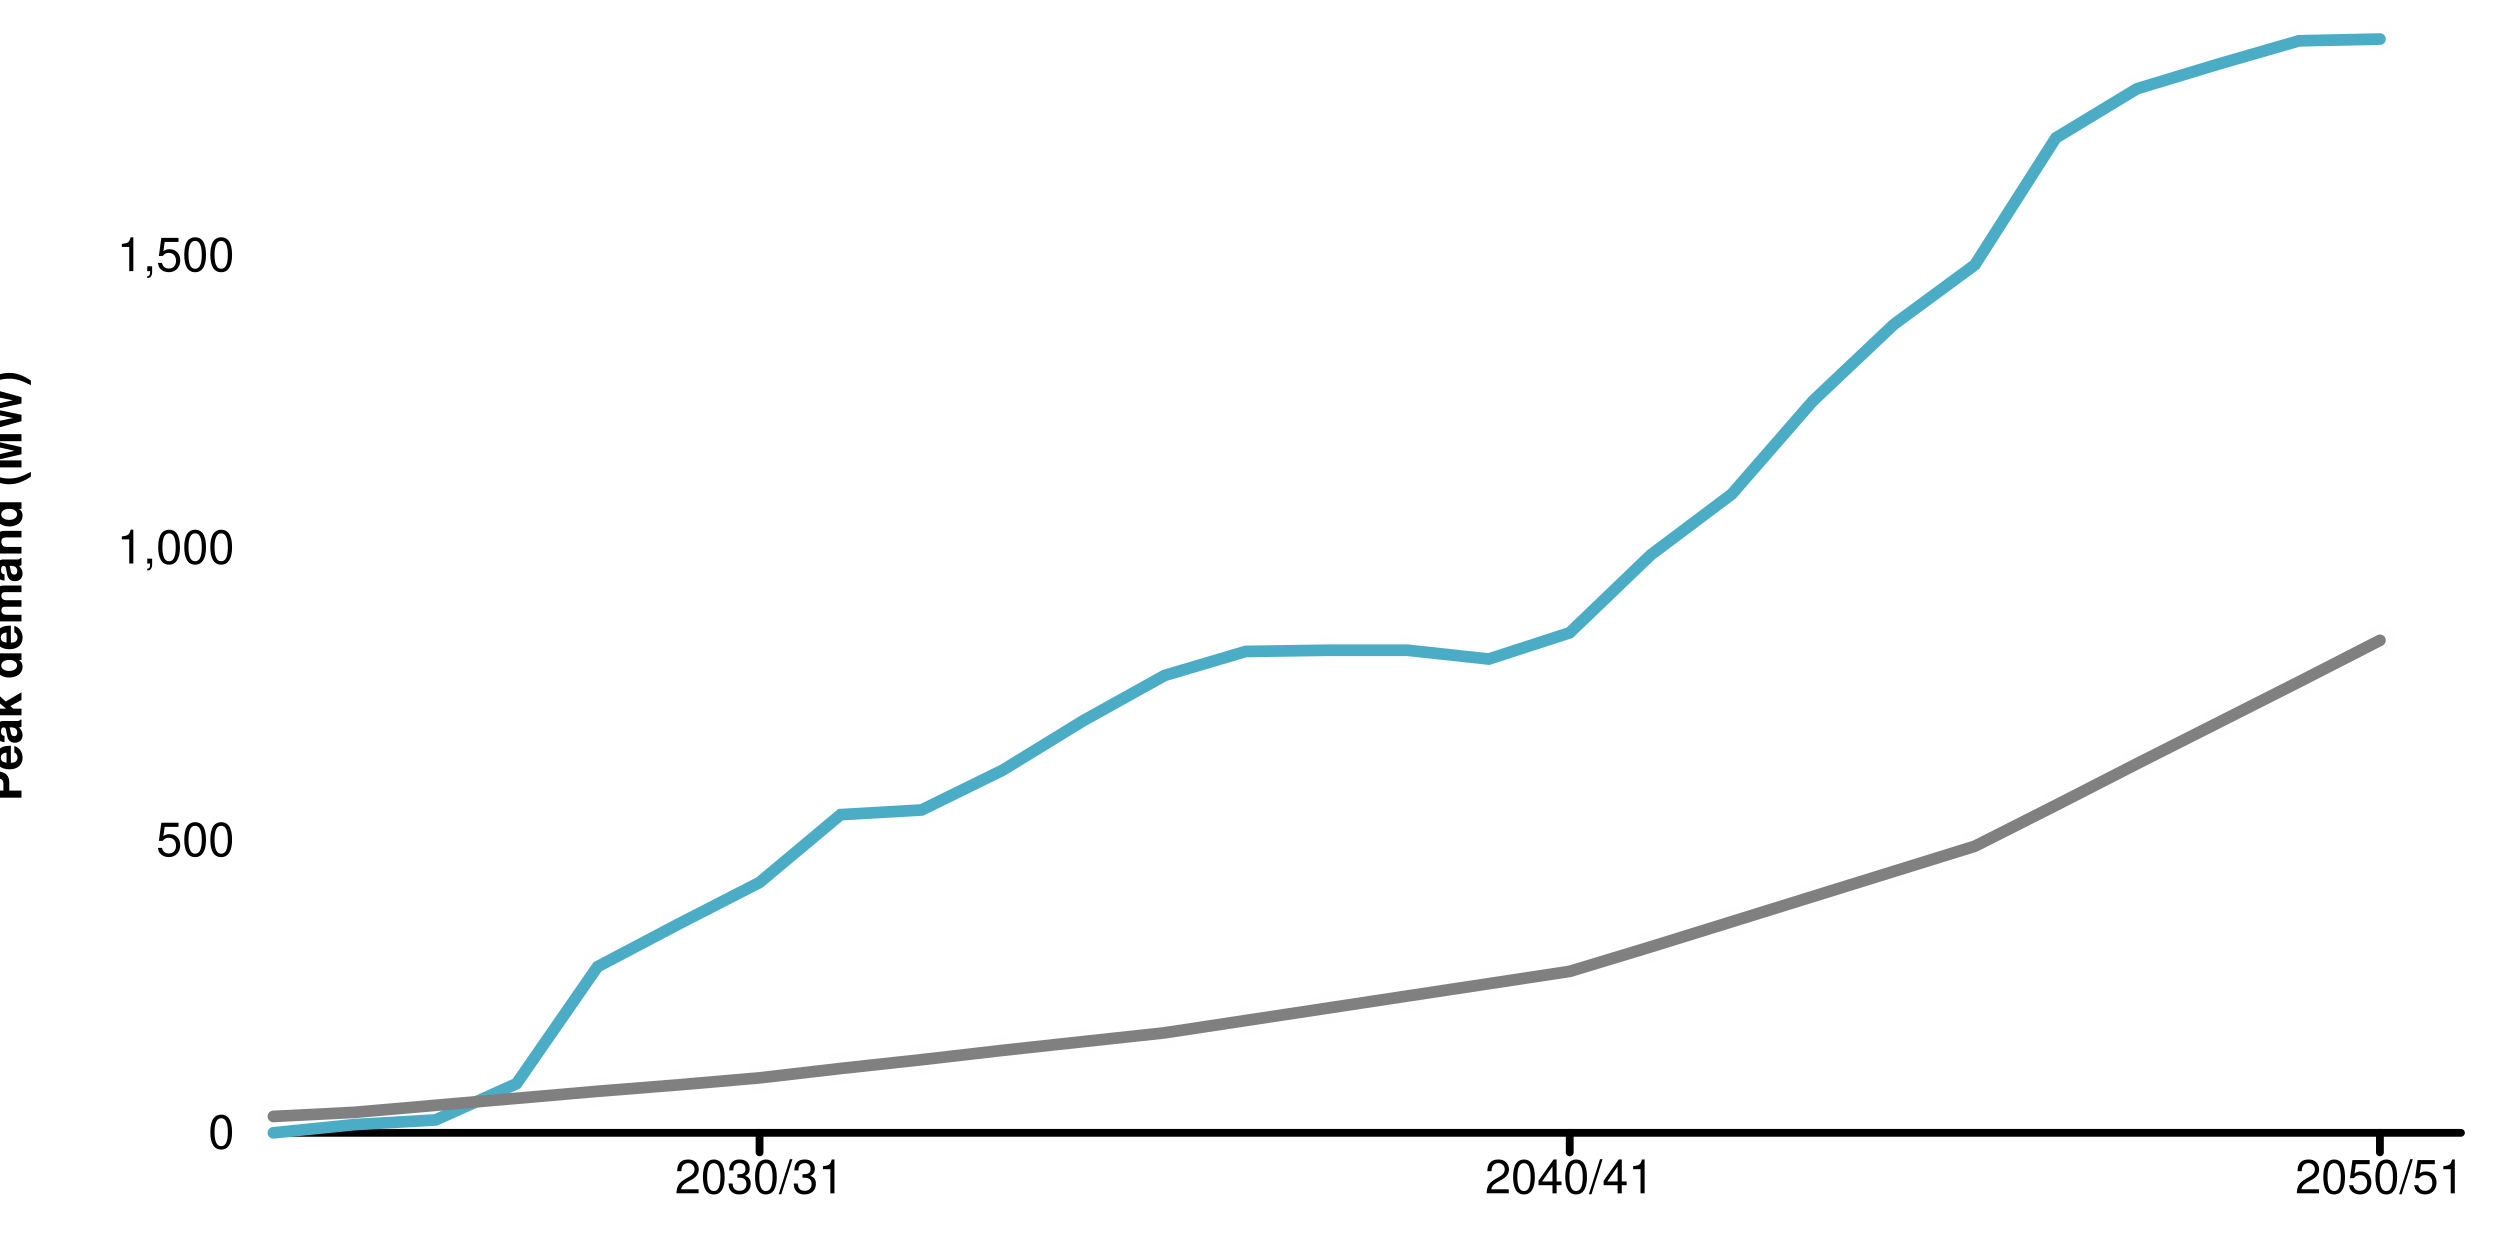
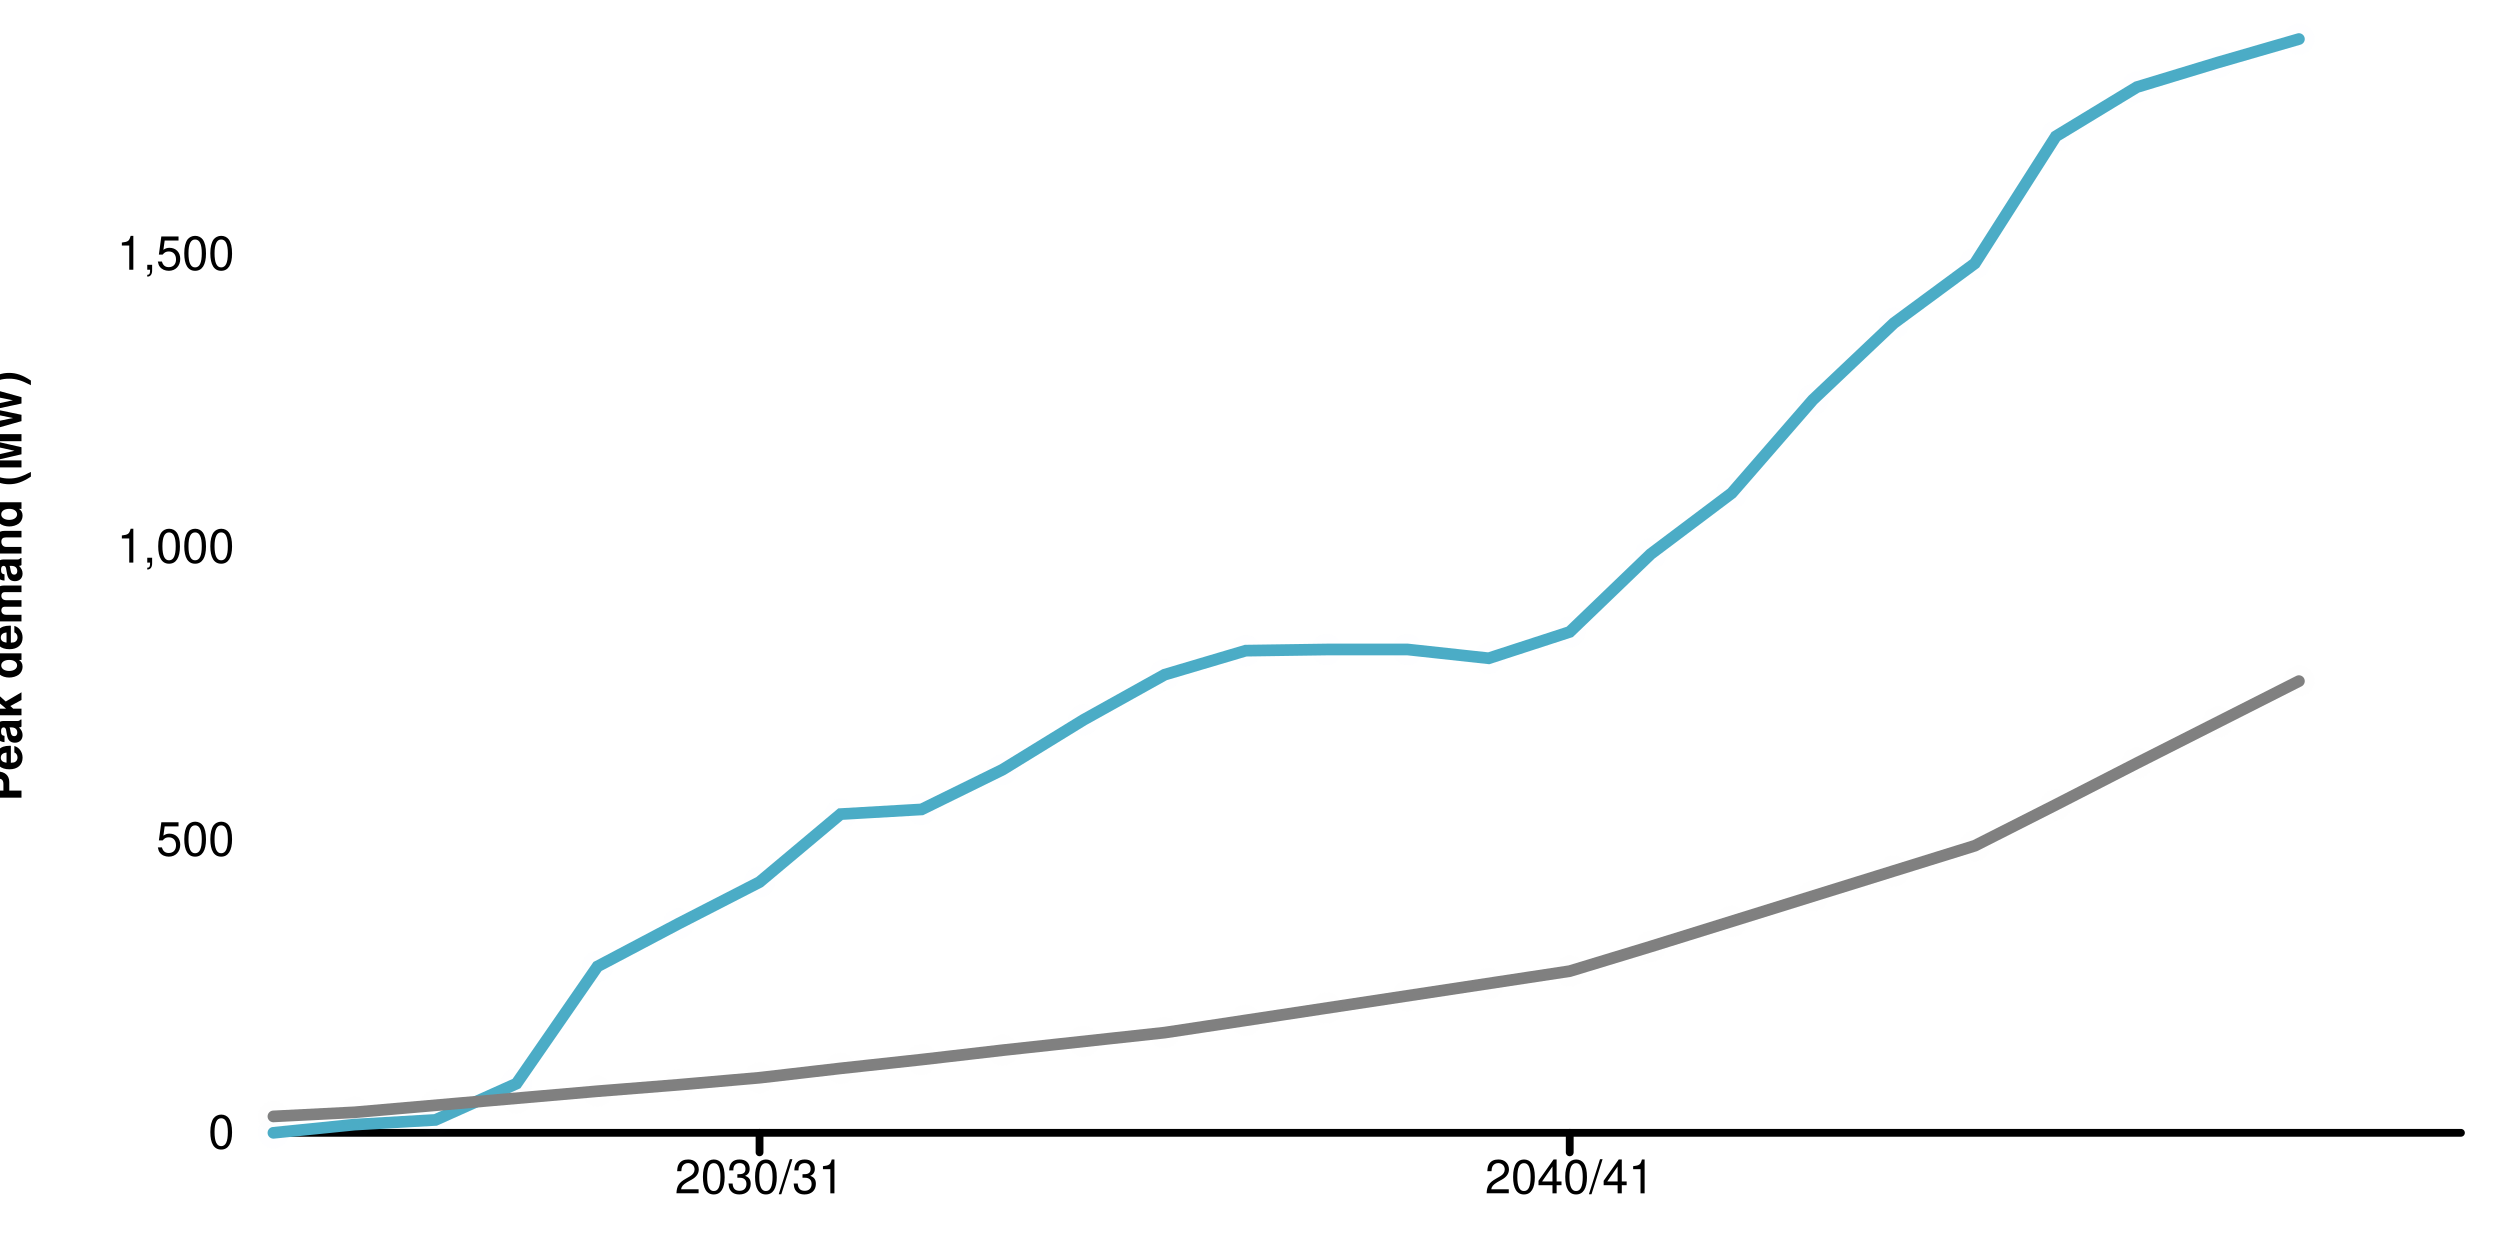
<svg xmlns="http://www.w3.org/2000/svg" width="640" height="320" viewBox="0 0 640 320" preserveAspectRatio="xMinYMin meet" overflow="visible" class="oi-chart-main" data-type="line-chart">
  <defs>
    <style>
	.series path.line { fill-opacity: 0; }
	.series path.line.dotted { stroke-dasharray: 12 20 }
	.series:hover path.line, .series.on path.line { stroke-width: 5; }
	.series .marker { opacity:0.01; }
	.series:hover .marker, .series.active .marker, .series .marker.selected { opacity:1!important; }
	.series .marker:hover, .series .marker.on { r: 6px!important; fill: black; }
	.grid { font-family: "Helvetica Neue",Helvetica,Arial,"Lucida Grande",sans-serif; }
	.grid line { stroke: rgb(0,0,0); stroke-width: 2; stroke-linecap: round; }
	.grid.grid-x text { text-anchor: middle; dominant-baseline: hanging; transform: translateY(10px); }
	.grid.grid-y text { text-anchor: end; dominant-baseline: middle; transform: translateX(-10px); }
	</style>
  </defs>
  <g class="grid grid-y">
    <line x1="70" y1="290" x2="630" y2="290" data-left="70" />
    <text x="70" y="290" text-anchor="end">0</text>
-     <text x="70" y="215.134" text-anchor="end">500</text>
-     <text x="70" y="140.267" text-anchor="end">1,000</text>
-     <text x="70" y="65.401" text-anchor="end">1,500</text>
+     <text x="70" y="215.013" text-anchor="end">500</text>
+     <text x="70" y="140.027" text-anchor="end">1,000</text>
+     <text x="70" y="65.04" text-anchor="end">1,500</text>
    <text style="text-anchor:middle;dominant-baseline:hanging;font-weight:bold;transform: translateY(150px) rotate(-90deg);">Peak demand (MW)</text>
  </g>
  <g class="grid grid-x">
    <line class="tick" x1="194.444" y1="290" x2="194.444" y2="295" />
    <text x="194.444" y="290" text-anchor="middle">2030/31</text>
    <line class="tick" x1="401.852" y1="290" x2="401.852" y2="295" />
    <text x="401.852" y="290" text-anchor="middle">2040/41</text>
-     <line class="tick" x1="609.259" y1="290" x2="609.259" y2="295" />
-     <text x="609.259" y="290" text-anchor="middle">2050/51</text>
    <text style="text-anchor:middle;dominant-baseline:hanging;font-weight:bold;transform: translateY(150px) rotate(-90deg);" />
  </g>
  <g class="data-layer" role="table">
    <g data-scenario="electrolysers" class="series series-1" tabindex="0" role="row" aria-label="Series: Electrolysers" data-series="1">
-       <path d="M 70.00,290.00L 90.74,287.90L 111.48,286.71L 132.22,277.42L 152.96,247.48L 173.70,236.55L 194.44,225.91L 215.19,208.55L 235.93,207.35L 256.67,197.17L 277.41,184.44L 298.15,172.91L 318.89,166.77L 339.63,166.47L 360.37,166.47L 381.11,168.72L 401.85,161.98L 422.59,142.06L 443.33,126.49L 464.07,102.68L 484.81,83.07L 505.56,67.80L 526.30,35.30L 547.04,22.73L 567.78,16.44L 588.52,10.45L 609.26,10.00" id="Electrolysers" class="line" stroke="#4BACC6" stroke-width="3" stroke-linecap="round" />
+       <path d="M 70.00,290.00L 90.74,287.90L 111.48,286.70L 132.22,277.40L 152.96,247.41L 173.70,236.46L 194.44,225.81L 215.19,208.41L 235.93,207.21L 256.67,197.02L 277.41,184.27L 298.15,172.72L 318.89,166.57L 339.63,166.27L 360.37,166.27L 381.11,168.52L 401.85,161.77L 422.59,141.83L 443.33,126.23L 464.07,102.38L 484.81,82.74L 505.56,67.44L 526.30,34.90L 547.04,22.30L 567.78,16.00L 588.52,10.00" id="Electrolysers" class="line" stroke="#4BACC6" stroke-width="3" stroke-linecap="round" />
      <circle class="marker" cx="70.00" cy="290.00" data-y="0" data-x="2024/25" data-i="0" data-series="1" r="4" fill="#4BACC6" roll="cell" />
      <circle class="marker" cx="90.74" cy="287.90" data-y="14" data-x="2025/26" data-i="1" data-series="1" r="4" fill="#4BACC6" roll="cell" />
-       <circle class="marker" cx="111.48" cy="286.71" data-y="22" data-x="2026/27" data-i="2" data-series="1" r="4" fill="#4BACC6" roll="cell" />
-       <circle class="marker" cx="132.22" cy="277.42" data-y="84" data-x="2027/28" data-i="3" data-series="1" r="4" fill="#4BACC6" roll="cell" />
-       <circle class="marker" cx="152.96" cy="247.48" data-y="284" data-x="2028/29" data-i="4" data-series="1" r="4" fill="#4BACC6" roll="cell" />
-       <circle class="marker" cx="173.70" cy="236.55" data-y="357" data-x="2029/30" data-i="5" data-series="1" r="4" fill="#4BACC6" roll="cell" />
-       <circle class="marker" cx="194.44" cy="225.91" data-y="428" data-x="2030/31" data-i="6" data-series="1" r="4" fill="#4BACC6" roll="cell" />
-       <circle class="marker" cx="215.19" cy="208.55" data-y="544" data-x="2031/32" data-i="7" data-series="1" r="4" fill="#4BACC6" roll="cell" />
-       <circle class="marker" cx="235.93" cy="207.35" data-y="552" data-x="2032/33" data-i="8" data-series="1" r="4" fill="#4BACC6" roll="cell" />
-       <circle class="marker" cx="256.67" cy="197.17" data-y="620" data-x="2033/34" data-i="9" data-series="1" r="4" fill="#4BACC6" roll="cell" />
-       <circle class="marker" cx="277.41" cy="184.44" data-y="705" data-x="2034/35" data-i="10" data-series="1" r="4" fill="#4BACC6" roll="cell" />
-       <circle class="marker" cx="298.15" cy="172.91" data-y="782" data-x="2035/36" data-i="11" data-series="1" r="4" fill="#4BACC6" roll="cell" />
-       <circle class="marker" cx="318.89" cy="166.77" data-y="823" data-x="2036/37" data-i="12" data-series="1" r="4" fill="#4BACC6" roll="cell" />
-       <circle class="marker" cx="339.63" cy="166.47" data-y="825" data-x="2037/38" data-i="13" data-series="1" r="4" fill="#4BACC6" roll="cell" />
-       <circle class="marker" cx="360.37" cy="166.47" data-y="825" data-x="2038/39" data-i="14" data-series="1" r="4" fill="#4BACC6" roll="cell" />
-       <circle class="marker" cx="381.11" cy="168.72" data-y="810" data-x="2039/40" data-i="15" data-series="1" r="4" fill="#4BACC6" roll="cell" />
-       <circle class="marker" cx="401.85" cy="161.98" data-y="855" data-x="2040/41" data-i="16" data-series="1" r="4" fill="#4BACC6" roll="cell" />
-       <circle class="marker" cx="422.59" cy="142.06" data-y="988" data-x="2041/42" data-i="17" data-series="1" r="4" fill="#4BACC6" roll="cell" />
-       <circle class="marker" cx="443.33" cy="126.49" data-y="1092" data-x="2042/43" data-i="18" data-series="1" r="4" fill="#4BACC6" roll="cell" />
-       <circle class="marker" cx="464.07" cy="102.68" data-y="1251" data-x="2043/44" data-i="19" data-series="1" r="4" fill="#4BACC6" roll="cell" />
-       <circle class="marker" cx="484.81" cy="83.07" data-y="1382" data-x="2044/45" data-i="20" data-series="1" r="4" fill="#4BACC6" roll="cell" />
-       <circle class="marker" cx="505.56" cy="67.80" data-y="1484" data-x="2045/46" data-i="21" data-series="1" r="4" fill="#4BACC6" roll="cell" />
-       <circle class="marker" cx="526.30" cy="35.30" data-y="1701" data-x="2046/47" data-i="22" data-series="1" r="4" fill="#4BACC6" roll="cell" />
-       <circle class="marker" cx="547.04" cy="22.73" data-y="1785" data-x="2047/48" data-i="23" data-series="1" r="4" fill="#4BACC6" roll="cell" />
-       <circle class="marker" cx="567.78" cy="16.44" data-y="1827" data-x="2048/49" data-i="24" data-series="1" r="4" fill="#4BACC6" roll="cell" />
-       <circle class="marker" cx="588.52" cy="10.45" data-y="1867" data-x="2049/50" data-i="25" data-series="1" r="4" fill="#4BACC6" roll="cell" />
-       <circle class="marker" cx="609.26" cy="10.00" data-y="1870" data-x="2050/51" data-i="26" data-series="1" r="4" fill="#4BACC6" roll="cell" />
+       <circle class="marker" cx="111.48" cy="286.70" data-y="22" data-x="2026/27" data-i="2" data-series="1" r="4" fill="#4BACC6" roll="cell" />
+       <circle class="marker" cx="132.22" cy="277.40" data-y="84" data-x="2027/28" data-i="3" data-series="1" r="4" fill="#4BACC6" roll="cell" />
+       <circle class="marker" cx="152.96" cy="247.41" data-y="284" data-x="2028/29" data-i="4" data-series="1" r="4" fill="#4BACC6" roll="cell" />
+       <circle class="marker" cx="173.70" cy="236.46" data-y="357" data-x="2029/30" data-i="5" data-series="1" r="4" fill="#4BACC6" roll="cell" />
+       <circle class="marker" cx="194.44" cy="225.81" data-y="428" data-x="2030/31" data-i="6" data-series="1" r="4" fill="#4BACC6" roll="cell" />
+       <circle class="marker" cx="215.19" cy="208.41" data-y="544" data-x="2031/32" data-i="7" data-series="1" r="4" fill="#4BACC6" roll="cell" />
+       <circle class="marker" cx="235.93" cy="207.21" data-y="552" data-x="2032/33" data-i="8" data-series="1" r="4" fill="#4BACC6" roll="cell" />
+       <circle class="marker" cx="256.67" cy="197.02" data-y="620" data-x="2033/34" data-i="9" data-series="1" r="4" fill="#4BACC6" roll="cell" />
+       <circle class="marker" cx="277.41" cy="184.27" data-y="705" data-x="2034/35" data-i="10" data-series="1" r="4" fill="#4BACC6" roll="cell" />
+       <circle class="marker" cx="298.15" cy="172.72" data-y="782" data-x="2035/36" data-i="11" data-series="1" r="4" fill="#4BACC6" roll="cell" />
+       <circle class="marker" cx="318.89" cy="166.57" data-y="823" data-x="2036/37" data-i="12" data-series="1" r="4" fill="#4BACC6" roll="cell" />
+       <circle class="marker" cx="339.63" cy="166.27" data-y="825" data-x="2037/38" data-i="13" data-series="1" r="4" fill="#4BACC6" roll="cell" />
+       <circle class="marker" cx="360.37" cy="166.27" data-y="825" data-x="2038/39" data-i="14" data-series="1" r="4" fill="#4BACC6" roll="cell" />
+       <circle class="marker" cx="381.11" cy="168.52" data-y="810" data-x="2039/40" data-i="15" data-series="1" r="4" fill="#4BACC6" roll="cell" />
+       <circle class="marker" cx="401.85" cy="161.77" data-y="855" data-x="2040/41" data-i="16" data-series="1" r="4" fill="#4BACC6" roll="cell" />
+       <circle class="marker" cx="422.59" cy="141.83" data-y="988" data-x="2041/42" data-i="17" data-series="1" r="4" fill="#4BACC6" roll="cell" />
+       <circle class="marker" cx="443.33" cy="126.23" data-y="1092" data-x="2042/43" data-i="18" data-series="1" r="4" fill="#4BACC6" roll="cell" />
+       <circle class="marker" cx="464.07" cy="102.38" data-y="1251" data-x="2043/44" data-i="19" data-series="1" r="4" fill="#4BACC6" roll="cell" />
+       <circle class="marker" cx="484.81" cy="82.74" data-y="1382" data-x="2044/45" data-i="20" data-series="1" r="4" fill="#4BACC6" roll="cell" />
+       <circle class="marker" cx="505.56" cy="67.44" data-y="1484" data-x="2045/46" data-i="21" data-series="1" r="4" fill="#4BACC6" roll="cell" />
+       <circle class="marker" cx="526.30" cy="34.90" data-y="1701" data-x="2046/47" data-i="22" data-series="1" r="4" fill="#4BACC6" roll="cell" />
+       <circle class="marker" cx="547.04" cy="22.30" data-y="1785" data-x="2047/48" data-i="23" data-series="1" r="4" fill="#4BACC6" roll="cell" />
+       <circle class="marker" cx="567.78" cy="16.00" data-y="1827" data-x="2048/49" data-i="24" data-series="1" r="4" fill="#4BACC6" roll="cell" />
+       <circle class="marker" cx="588.52" cy="10.00" data-y="1867" data-x="2049/50" data-i="25" data-series="1" r="4" fill="#4BACC6" roll="cell" />
    </g>
    <g data-scenario="large-industry-fuel-switching" class="series series-2" tabindex="0" role="row" aria-label="Series: Large industry Fuel Switching" data-series="2">
-       <path d="M 70.00,285.81L 90.74,284.76L 111.48,282.96L 132.22,281.17L 152.96,279.37L 173.70,277.72L 194.44,275.93L 215.19,273.53L 235.93,271.28L 256.67,268.89L 277.41,266.64L 298.15,264.40L 318.89,261.25L 339.63,258.11L 360.37,254.96L 381.11,251.82L 401.85,248.67L 422.59,242.39L 443.33,235.95L 464.07,229.51L 484.81,223.07L 505.56,216.63L 526.30,206.15L 547.04,195.52L 567.78,185.04L 588.52,174.56L 609.26,163.93" id="Large industry Fuel Switching" class="line" stroke="#808080" stroke-width="3" stroke-linecap="round" />
-       <circle class="marker" cx="70.00" cy="285.81" data-y="28" data-x="2024/25" data-i="0" data-series="2" r="4" fill="#808080" roll="cell" />
-       <circle class="marker" cx="90.74" cy="284.76" data-y="35" data-x="2025/26" data-i="1" data-series="2" r="4" fill="#808080" roll="cell" />
-       <circle class="marker" cx="111.48" cy="282.96" data-y="47" data-x="2026/27" data-i="2" data-series="2" r="4" fill="#808080" roll="cell" />
-       <circle class="marker" cx="132.22" cy="281.17" data-y="59" data-x="2027/28" data-i="3" data-series="2" r="4" fill="#808080" roll="cell" />
-       <circle class="marker" cx="152.96" cy="279.37" data-y="71" data-x="2028/29" data-i="4" data-series="2" r="4" fill="#808080" roll="cell" />
-       <circle class="marker" cx="173.70" cy="277.72" data-y="82" data-x="2029/30" data-i="5" data-series="2" r="4" fill="#808080" roll="cell" />
-       <circle class="marker" cx="194.44" cy="275.93" data-y="94" data-x="2030/31" data-i="6" data-series="2" r="4" fill="#808080" roll="cell" />
-       <circle class="marker" cx="215.19" cy="273.53" data-y="110" data-x="2031/32" data-i="7" data-series="2" r="4" fill="#808080" roll="cell" />
-       <circle class="marker" cx="235.93" cy="271.28" data-y="125" data-x="2032/33" data-i="8" data-series="2" r="4" fill="#808080" roll="cell" />
-       <circle class="marker" cx="256.67" cy="268.89" data-y="141" data-x="2033/34" data-i="9" data-series="2" r="4" fill="#808080" roll="cell" />
-       <circle class="marker" cx="277.41" cy="266.64" data-y="156" data-x="2034/35" data-i="10" data-series="2" r="4" fill="#808080" roll="cell" />
-       <circle class="marker" cx="298.15" cy="264.40" data-y="171" data-x="2035/36" data-i="11" data-series="2" r="4" fill="#808080" roll="cell" />
-       <circle class="marker" cx="318.89" cy="261.25" data-y="192" data-x="2036/37" data-i="12" data-series="2" r="4" fill="#808080" roll="cell" />
-       <circle class="marker" cx="339.63" cy="258.11" data-y="213" data-x="2037/38" data-i="13" data-series="2" r="4" fill="#808080" roll="cell" />
-       <circle class="marker" cx="360.37" cy="254.96" data-y="234" data-x="2038/39" data-i="14" data-series="2" r="4" fill="#808080" roll="cell" />
-       <circle class="marker" cx="381.11" cy="251.82" data-y="255" data-x="2039/40" data-i="15" data-series="2" r="4" fill="#808080" roll="cell" />
-       <circle class="marker" cx="401.85" cy="248.67" data-y="276" data-x="2040/41" data-i="16" data-series="2" r="4" fill="#808080" roll="cell" />
-       <circle class="marker" cx="422.59" cy="242.39" data-y="318" data-x="2041/42" data-i="17" data-series="2" r="4" fill="#808080" roll="cell" />
-       <circle class="marker" cx="443.33" cy="235.95" data-y="361" data-x="2042/43" data-i="18" data-series="2" r="4" fill="#808080" roll="cell" />
-       <circle class="marker" cx="464.07" cy="229.51" data-y="404" data-x="2043/44" data-i="19" data-series="2" r="4" fill="#808080" roll="cell" />
-       <circle class="marker" cx="484.81" cy="223.07" data-y="447" data-x="2044/45" data-i="20" data-series="2" r="4" fill="#808080" roll="cell" />
-       <circle class="marker" cx="505.56" cy="216.63" data-y="490" data-x="2045/46" data-i="21" data-series="2" r="4" fill="#808080" roll="cell" />
-       <circle class="marker" cx="526.30" cy="206.15" data-y="560" data-x="2046/47" data-i="22" data-series="2" r="4" fill="#808080" roll="cell" />
-       <circle class="marker" cx="547.04" cy="195.52" data-y="631" data-x="2047/48" data-i="23" data-series="2" r="4" fill="#808080" roll="cell" />
-       <circle class="marker" cx="567.78" cy="185.04" data-y="701" data-x="2048/49" data-i="24" data-series="2" r="4" fill="#808080" roll="cell" />
-       <circle class="marker" cx="588.52" cy="174.56" data-y="771" data-x="2049/50" data-i="25" data-series="2" r="4" fill="#808080" roll="cell" />
-       <circle class="marker" cx="609.26" cy="163.93" data-y="842" data-x="2050/51" data-i="26" data-series="2" r="4" fill="#808080" roll="cell" />
+       <path d="M 70.00,285.80L 90.74,284.75L 111.48,282.95L 132.22,281.15L 152.96,279.35L 173.70,277.70L 194.44,275.90L 215.19,273.50L 235.93,271.25L 256.67,268.85L 277.41,266.60L 298.15,264.35L 318.89,261.21L 339.63,258.06L 360.37,254.91L 381.11,251.76L 401.85,248.61L 422.59,242.31L 443.33,235.86L 464.07,229.41L 484.81,222.96L 505.56,216.51L 526.30,206.01L 547.04,195.37L 567.78,184.87L 588.52,174.37" id="Large industry Fuel Switching" class="line" stroke="#808080" stroke-width="3" stroke-linecap="round" />
+       <circle class="marker" cx="70.00" cy="285.80" data-y="28" data-x="2024/25" data-i="0" data-series="2" r="4" fill="#808080" roll="cell" />
+       <circle class="marker" cx="90.74" cy="284.75" data-y="35" data-x="2025/26" data-i="1" data-series="2" r="4" fill="#808080" roll="cell" />
+       <circle class="marker" cx="111.48" cy="282.95" data-y="47" data-x="2026/27" data-i="2" data-series="2" r="4" fill="#808080" roll="cell" />
+       <circle class="marker" cx="132.22" cy="281.15" data-y="59" data-x="2027/28" data-i="3" data-series="2" r="4" fill="#808080" roll="cell" />
+       <circle class="marker" cx="152.96" cy="279.35" data-y="71" data-x="2028/29" data-i="4" data-series="2" r="4" fill="#808080" roll="cell" />
+       <circle class="marker" cx="173.70" cy="277.70" data-y="82" data-x="2029/30" data-i="5" data-series="2" r="4" fill="#808080" roll="cell" />
+       <circle class="marker" cx="194.44" cy="275.90" data-y="94" data-x="2030/31" data-i="6" data-series="2" r="4" fill="#808080" roll="cell" />
+       <circle class="marker" cx="215.19" cy="273.50" data-y="110" data-x="2031/32" data-i="7" data-series="2" r="4" fill="#808080" roll="cell" />
+       <circle class="marker" cx="235.93" cy="271.25" data-y="125" data-x="2032/33" data-i="8" data-series="2" r="4" fill="#808080" roll="cell" />
+       <circle class="marker" cx="256.67" cy="268.85" data-y="141" data-x="2033/34" data-i="9" data-series="2" r="4" fill="#808080" roll="cell" />
+       <circle class="marker" cx="277.41" cy="266.60" data-y="156" data-x="2034/35" data-i="10" data-series="2" r="4" fill="#808080" roll="cell" />
+       <circle class="marker" cx="298.15" cy="264.35" data-y="171" data-x="2035/36" data-i="11" data-series="2" r="4" fill="#808080" roll="cell" />
+       <circle class="marker" cx="318.89" cy="261.21" data-y="192" data-x="2036/37" data-i="12" data-series="2" r="4" fill="#808080" roll="cell" />
+       <circle class="marker" cx="339.63" cy="258.06" data-y="213" data-x="2037/38" data-i="13" data-series="2" r="4" fill="#808080" roll="cell" />
+       <circle class="marker" cx="360.37" cy="254.91" data-y="234" data-x="2038/39" data-i="14" data-series="2" r="4" fill="#808080" roll="cell" />
+       <circle class="marker" cx="381.11" cy="251.76" data-y="255" data-x="2039/40" data-i="15" data-series="2" r="4" fill="#808080" roll="cell" />
+       <circle class="marker" cx="401.85" cy="248.61" data-y="276" data-x="2040/41" data-i="16" data-series="2" r="4" fill="#808080" roll="cell" />
+       <circle class="marker" cx="422.59" cy="242.31" data-y="318" data-x="2041/42" data-i="17" data-series="2" r="4" fill="#808080" roll="cell" />
+       <circle class="marker" cx="443.33" cy="235.86" data-y="361" data-x="2042/43" data-i="18" data-series="2" r="4" fill="#808080" roll="cell" />
+       <circle class="marker" cx="464.07" cy="229.41" data-y="404" data-x="2043/44" data-i="19" data-series="2" r="4" fill="#808080" roll="cell" />
+       <circle class="marker" cx="484.81" cy="222.96" data-y="447" data-x="2044/45" data-i="20" data-series="2" r="4" fill="#808080" roll="cell" />
+       <circle class="marker" cx="505.56" cy="216.51" data-y="490" data-x="2045/46" data-i="21" data-series="2" r="4" fill="#808080" roll="cell" />
+       <circle class="marker" cx="526.30" cy="206.01" data-y="560" data-x="2046/47" data-i="22" data-series="2" r="4" fill="#808080" roll="cell" />
+       <circle class="marker" cx="547.04" cy="195.37" data-y="631" data-x="2047/48" data-i="23" data-series="2" r="4" fill="#808080" roll="cell" />
+       <circle class="marker" cx="567.78" cy="184.87" data-y="701" data-x="2048/49" data-i="24" data-series="2" r="4" fill="#808080" roll="cell" />
+       <circle class="marker" cx="588.52" cy="174.37" data-y="771" data-x="2049/50" data-i="25" data-series="2" r="4" fill="#808080" roll="cell" />
    </g>
  </g>
</svg>
